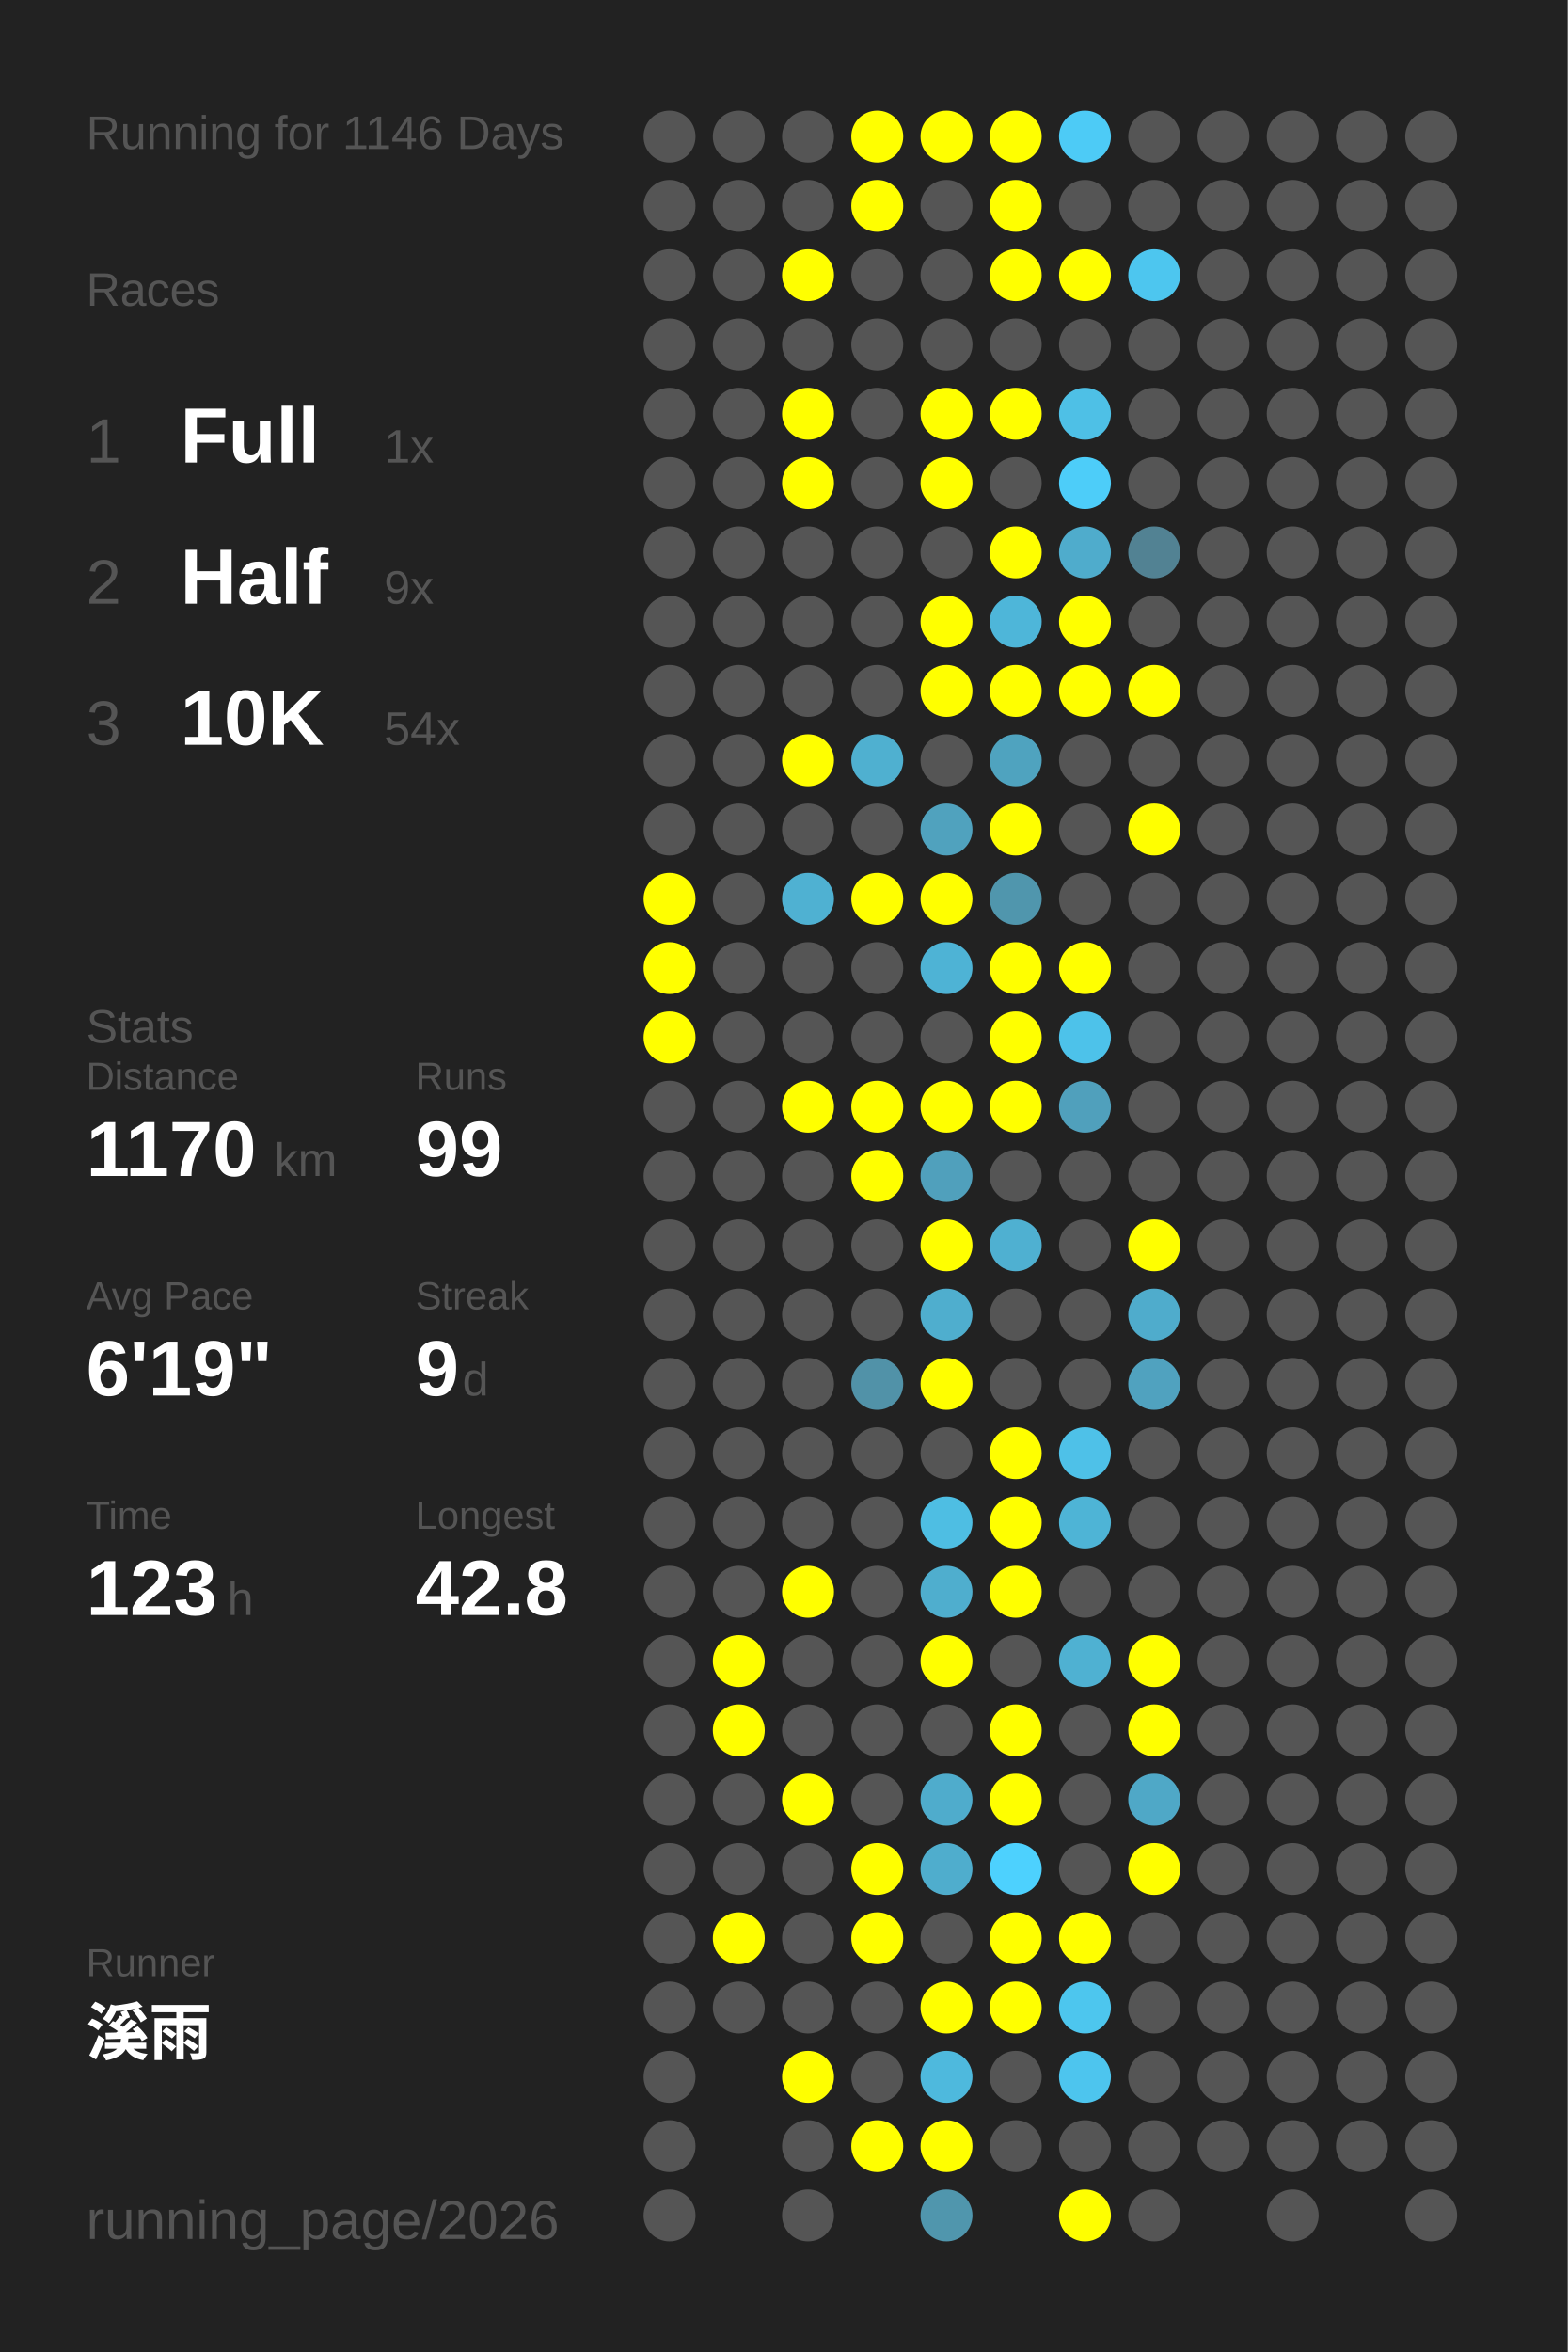
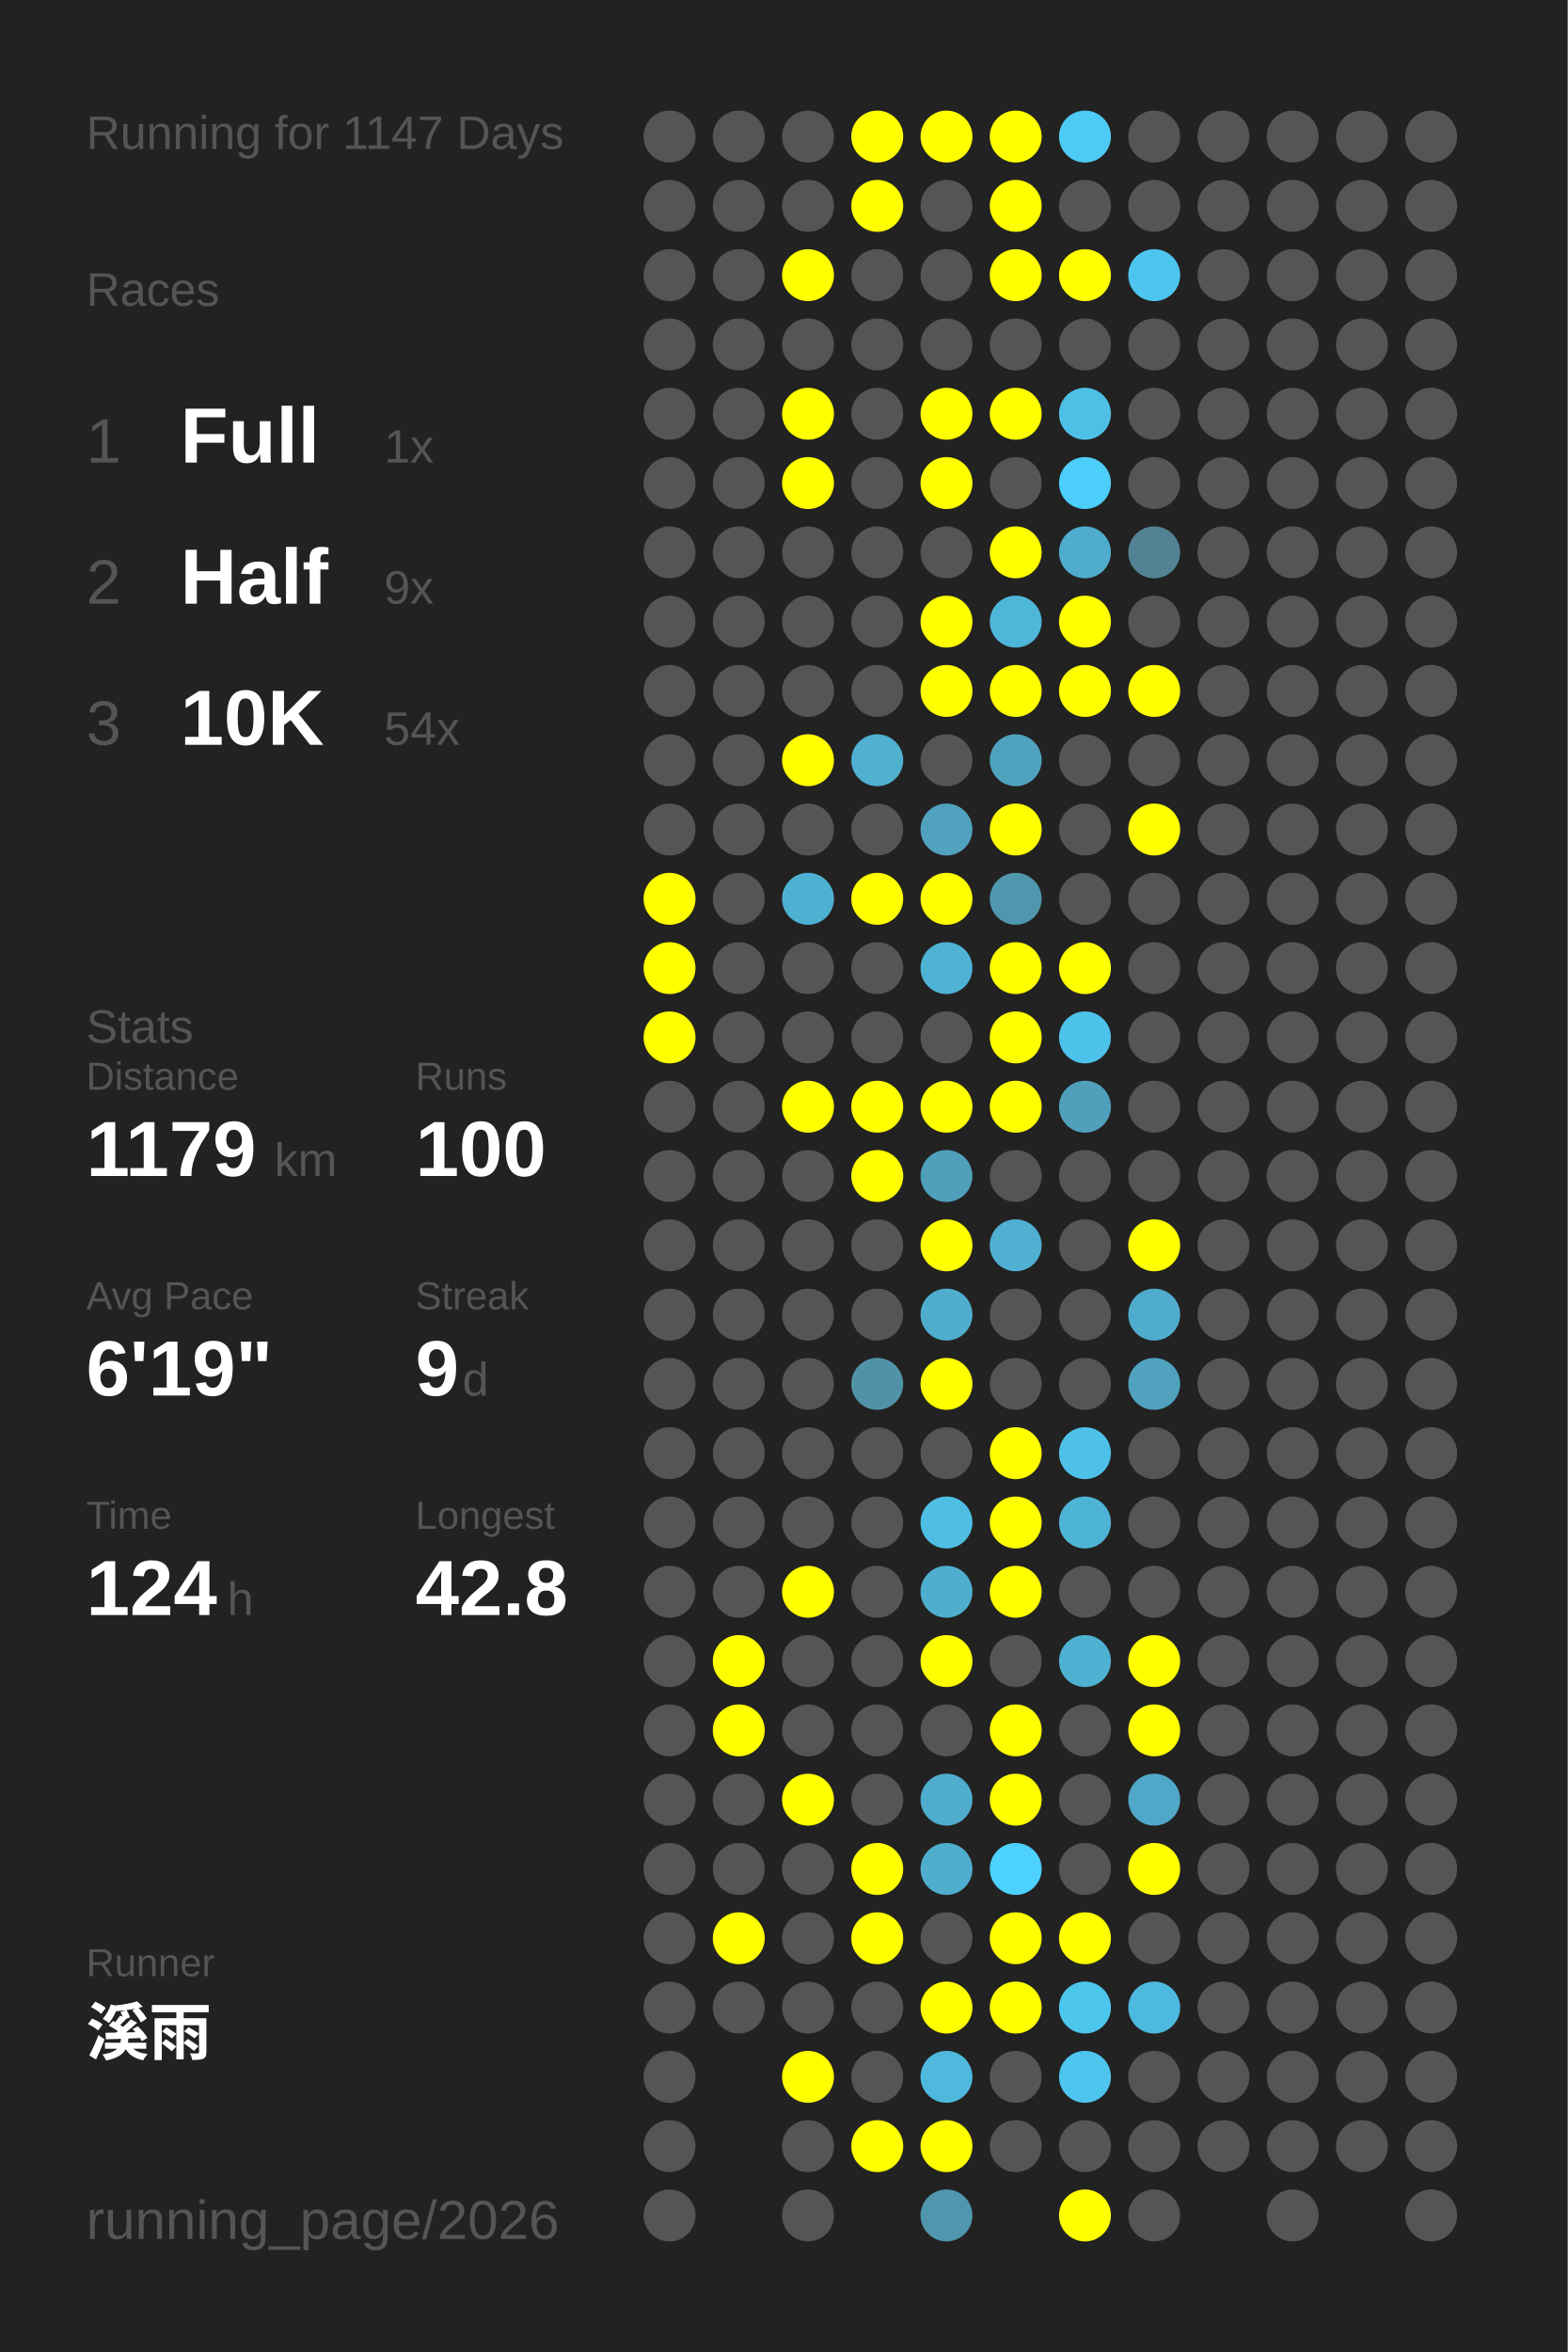
<svg xmlns="http://www.w3.org/2000/svg" baseProfile="full" height="300mm" version="1.1" viewBox="0,0,200,300" width="200mm">
  <defs />
  <rect fill="#222222" height="300" width="200" x="0" y="0" />
-   <text fill="#555555" style="font-size:6px; font-family:Arial;" x="11" y="19">Running for 1146 Days</text>
+   <text fill="#555555" style="font-size:6px; font-family:Arial;" x="11" y="19">Running for 1147 Days</text>
  <text fill="#555555" style="font-size:6px; font-family:Arial;" x="11" y="39">Races</text>
  <text fill="#555555" style="font-size:8px; font-family:Arial;" x="11" y="59">1</text>
  <text fill="#FFFFFF" style="font-size:10px; font-family:Arial; font-weight:bold;" x="23" y="59">Full</text>
  <text fill="#555555" style="font-size:6px; font-family:Arial;" x="49" y="59">1x</text>
  <text fill="#555555" style="font-size:8px; font-family:Arial;" x="11" y="77">2</text>
  <text fill="#FFFFFF" style="font-size:10px; font-family:Arial; font-weight:bold;" x="23" y="77">Half</text>
  <text fill="#555555" style="font-size:6px; font-family:Arial;" x="49" y="77">9x</text>
  <text fill="#555555" style="font-size:8px; font-family:Arial;" x="11" y="95">3</text>
  <text fill="#FFFFFF" style="font-size:10px; font-family:Arial; font-weight:bold;" x="23" y="95">10K</text>
  <text fill="#555555" style="font-size:6px; font-family:Arial;" x="49" y="95">54x</text>
  <text fill="#555555" style="font-size:6px; font-family:Arial;" x="11" y="133">Stats</text>
  <text fill="#555555" style="font-size:5px; font-family:Arial;" x="11" y="139">Distance</text>
-   <text fill="#FFFFFF" style="font-size:10px; font-family:Arial; font-weight:bold;" x="11" y="150">1170</text>
+   <text fill="#FFFFFF" style="font-size:10px; font-family:Arial; font-weight:bold;" x="11" y="150">1179</text>
  <text fill="#555555" style="font-size:6px; font-family:Arial;" x="35" y="150">km</text>
  <text fill="#555555" style="font-size:5px; font-family:Arial;" x="53" y="139">Runs</text>
-   <text fill="#FFFFFF" style="font-size:10px; font-family:Arial; font-weight:bold;" x="53" y="150">99</text>
+   <text fill="#FFFFFF" style="font-size:10px; font-family:Arial; font-weight:bold;" x="53" y="150">100</text>
  <text fill="#555555" style="font-size:5px; font-family:Arial;" x="11" y="167">Avg Pace</text>
  <text fill="#FFFFFF" style="font-size:10px; font-family:Arial; font-weight:bold;" x="11" y="178">6'19"</text>
  <text fill="#555555" style="font-size:5px; font-family:Arial;" x="53" y="167">Streak</text>
  <text fill="#FFFFFF" style="font-size:10px; font-family:Arial; font-weight:bold;" x="53" y="178">9</text>
  <text fill="#555555" style="font-size:6px; font-family:Arial;" x="59" y="178">d</text>
  <text fill="#555555" style="font-size:5px; font-family:Arial;" x="11" y="195">Time</text>
-   <text fill="#FFFFFF" style="font-size:10px; font-family:Arial; font-weight:bold;" x="11" y="206">123</text>
+   <text fill="#FFFFFF" style="font-size:10px; font-family:Arial; font-weight:bold;" x="11" y="206">124</text>
  <text fill="#555555" style="font-size:6px; font-family:Arial;" x="29" y="206">h</text>
  <text fill="#555555" style="font-size:5px; font-family:Arial;" x="53" y="195">Longest</text>
  <text fill="#FFFFFF" style="font-size:10px; font-family:Arial; font-weight:bold;" x="53" y="206">42.8</text>
  <text fill="#555555" style="font-size:5px; font-family:Arial;" x="11" y="252.065">Runner</text>
  <text fill="#FFFFFF" style="font-size:8px; font-family:Arial; font-weight:bold;" x="11" y="262.065">溪雨</text>
  <text fill="#555555" style="font-size:7px; font-family:Arial;" x="11" y="285.581">running_page/2026</text>
  <circle cx="85.417" cy="17.419" fill="#555555" r="3.312" />
  <circle cx="85.417" cy="26.258" fill="#555555" r="3.312" />
  <circle cx="85.417" cy="35.097" fill="#555555" r="3.312" />
  <circle cx="85.417" cy="43.935" fill="#555555" r="3.312" />
  <circle cx="85.417" cy="52.774" fill="#555555" r="3.312" />
  <circle cx="85.417" cy="61.613" fill="#555555" r="3.312" />
  <circle cx="85.417" cy="70.452" fill="#555555" r="3.312" />
  <circle cx="85.417" cy="79.29" fill="#555555" r="3.312" />
  <circle cx="85.417" cy="88.129" fill="#555555" r="3.312" />
  <circle cx="85.417" cy="96.968" fill="#555555" r="3.312" />
  <circle cx="85.417" cy="105.806" fill="#555555" r="3.312" />
  <circle cx="85.417" cy="114.645" fill="#FFFF00" r="3.312" />
  <circle cx="85.417" cy="123.484" fill="#FFFF00" r="3.312" />
  <circle cx="85.417" cy="132.323" fill="#FFFF00" r="3.312" />
  <circle cx="85.417" cy="141.161" fill="#555555" r="3.312" />
  <circle cx="85.417" cy="150" fill="#555555" r="3.312" />
  <circle cx="85.417" cy="158.839" fill="#555555" r="3.312" />
  <circle cx="85.417" cy="167.677" fill="#555555" r="3.312" />
  <circle cx="85.417" cy="176.516" fill="#555555" r="3.312" />
  <circle cx="85.417" cy="185.355" fill="#555555" r="3.312" />
  <circle cx="85.417" cy="194.194" fill="#555555" r="3.312" />
  <circle cx="85.417" cy="203.032" fill="#555555" r="3.312" />
  <circle cx="85.417" cy="211.871" fill="#555555" r="3.312" />
  <circle cx="85.417" cy="220.71" fill="#555555" r="3.312" />
  <circle cx="85.417" cy="229.548" fill="#555555" r="3.312" />
  <circle cx="85.417" cy="238.387" fill="#555555" r="3.312" />
  <circle cx="85.417" cy="247.226" fill="#555555" r="3.312" />
  <circle cx="85.417" cy="256.065" fill="#555555" r="3.312" />
  <circle cx="85.417" cy="264.903" fill="#555555" r="3.312" />
  <circle cx="85.417" cy="273.742" fill="#555555" r="3.312" />
  <circle cx="85.417" cy="282.581" fill="#555555" r="3.312" />
  <circle cx="94.25" cy="17.419" fill="#555555" r="3.312" />
  <circle cx="94.25" cy="26.258" fill="#555555" r="3.312" />
  <circle cx="94.25" cy="35.097" fill="#555555" r="3.312" />
  <circle cx="94.25" cy="43.935" fill="#555555" r="3.312" />
  <circle cx="94.25" cy="52.774" fill="#555555" r="3.312" />
  <circle cx="94.25" cy="61.613" fill="#555555" r="3.312" />
  <circle cx="94.25" cy="70.452" fill="#555555" r="3.312" />
  <circle cx="94.25" cy="79.29" fill="#555555" r="3.312" />
  <circle cx="94.25" cy="88.129" fill="#555555" r="3.312" />
  <circle cx="94.25" cy="96.968" fill="#555555" r="3.312" />
  <circle cx="94.25" cy="105.806" fill="#555555" r="3.312" />
  <circle cx="94.25" cy="114.645" fill="#555555" r="3.312" />
  <circle cx="94.25" cy="123.484" fill="#555555" r="3.312" />
  <circle cx="94.25" cy="132.323" fill="#555555" r="3.312" />
  <circle cx="94.25" cy="141.161" fill="#555555" r="3.312" />
  <circle cx="94.25" cy="150" fill="#555555" r="3.312" />
  <circle cx="94.25" cy="158.839" fill="#555555" r="3.312" />
  <circle cx="94.25" cy="167.677" fill="#555555" r="3.312" />
  <circle cx="94.25" cy="176.516" fill="#555555" r="3.312" />
  <circle cx="94.25" cy="185.355" fill="#555555" r="3.312" />
  <circle cx="94.25" cy="194.194" fill="#555555" r="3.312" />
  <circle cx="94.25" cy="203.032" fill="#555555" r="3.312" />
  <circle cx="94.25" cy="211.871" fill="#FFFF00" r="3.312" />
  <circle cx="94.25" cy="220.71" fill="#FFFF00" r="3.312" />
  <circle cx="94.25" cy="229.548" fill="#555555" r="3.312" />
  <circle cx="94.25" cy="238.387" fill="#555555" r="3.312" />
  <circle cx="94.25" cy="247.226" fill="#FFFF00" r="3.312" />
  <circle cx="94.25" cy="256.065" fill="#555555" r="3.312" />
  <circle cx="103.083" cy="17.419" fill="#555555" r="3.312" />
  <circle cx="103.083" cy="26.258" fill="#555555" r="3.312" />
  <circle cx="103.083" cy="35.097" fill="#FFFF00" r="3.312" />
  <circle cx="103.083" cy="43.935" fill="#555555" r="3.312" />
  <circle cx="103.083" cy="52.774" fill="#FFFF00" r="3.312" />
  <circle cx="103.083" cy="61.613" fill="#FFFF00" r="3.312" />
  <circle cx="103.083" cy="70.452" fill="#555555" r="3.312" />
  <circle cx="103.083" cy="79.29" fill="#555555" r="3.312" />
  <circle cx="103.083" cy="88.129" fill="#555555" r="3.312" />
  <circle cx="103.083" cy="96.968" fill="#FFFF00" r="3.312" />
  <circle cx="103.083" cy="105.806" fill="#555555" r="3.312" />
  <circle cx="103.083" cy="114.645" fill="#4fb1d2" r="3.312" />
  <circle cx="103.083" cy="123.484" fill="#555555" r="3.312" />
  <circle cx="103.083" cy="132.323" fill="#555555" r="3.312" />
  <circle cx="103.083" cy="141.161" fill="#FFFF00" r="3.312" />
  <circle cx="103.083" cy="150" fill="#555555" r="3.312" />
  <circle cx="103.083" cy="158.839" fill="#555555" r="3.312" />
  <circle cx="103.083" cy="167.677" fill="#555555" r="3.312" />
  <circle cx="103.083" cy="176.516" fill="#555555" r="3.312" />
  <circle cx="103.083" cy="185.355" fill="#555555" r="3.312" />
  <circle cx="103.083" cy="194.194" fill="#555555" r="3.312" />
  <circle cx="103.083" cy="203.032" fill="#FFFF00" r="3.312" />
  <circle cx="103.083" cy="211.871" fill="#555555" r="3.312" />
  <circle cx="103.083" cy="220.71" fill="#555555" r="3.312" />
  <circle cx="103.083" cy="229.548" fill="#FFFF00" r="3.312" />
  <circle cx="103.083" cy="238.387" fill="#555555" r="3.312" />
  <circle cx="103.083" cy="247.226" fill="#555555" r="3.312" />
  <circle cx="103.083" cy="256.065" fill="#555555" r="3.312" />
  <circle cx="103.083" cy="264.903" fill="#FFFF00" r="3.312" />
  <circle cx="103.083" cy="273.742" fill="#555555" r="3.312" />
  <circle cx="103.083" cy="282.581" fill="#555555" r="3.312" />
  <circle cx="111.917" cy="17.419" fill="#FFFF00" r="3.312" />
  <circle cx="111.917" cy="26.258" fill="#FFFF00" r="3.312" />
  <circle cx="111.917" cy="35.097" fill="#555555" r="3.312" />
  <circle cx="111.917" cy="43.935" fill="#555555" r="3.312" />
  <circle cx="111.917" cy="52.774" fill="#555555" r="3.312" />
  <circle cx="111.917" cy="61.613" fill="#555555" r="3.312" />
  <circle cx="111.917" cy="70.452" fill="#555555" r="3.312" />
  <circle cx="111.917" cy="79.29" fill="#555555" r="3.312" />
  <circle cx="111.917" cy="88.129" fill="#555555" r="3.312" />
  <circle cx="111.917" cy="96.968" fill="#4fb0d0" r="3.312" />
  <circle cx="111.917" cy="105.806" fill="#555555" r="3.312" />
  <circle cx="111.917" cy="114.645" fill="#FFFF00" r="3.312" />
  <circle cx="111.917" cy="123.484" fill="#555555" r="3.312" />
  <circle cx="111.917" cy="132.323" fill="#555555" r="3.312" />
  <circle cx="111.917" cy="141.161" fill="#FFFF00" r="3.312" />
  <circle cx="111.917" cy="150" fill="#FFFF00" r="3.312" />
  <circle cx="111.917" cy="158.839" fill="#555555" r="3.312" />
  <circle cx="111.917" cy="167.677" fill="#555555" r="3.312" />
  <circle cx="111.917" cy="176.516" fill="#5192a8" r="3.312" />
  <circle cx="111.917" cy="185.355" fill="#555555" r="3.312" />
  <circle cx="111.917" cy="194.194" fill="#555555" r="3.312" />
  <circle cx="111.917" cy="203.032" fill="#555555" r="3.312" />
  <circle cx="111.917" cy="211.871" fill="#555555" r="3.312" />
  <circle cx="111.917" cy="220.71" fill="#555555" r="3.312" />
  <circle cx="111.917" cy="229.548" fill="#555555" r="3.312" />
  <circle cx="111.917" cy="238.387" fill="#FFFF00" r="3.312" />
  <circle cx="111.917" cy="247.226" fill="#FFFF00" r="3.312" />
  <circle cx="111.917" cy="256.065" fill="#555555" r="3.312" />
  <circle cx="111.917" cy="264.903" fill="#555555" r="3.312" />
  <circle cx="111.917" cy="273.742" fill="#FFFF00" r="3.312" />
  <circle cx="120.75" cy="17.419" fill="#FFFF00" r="3.312" />
  <circle cx="120.75" cy="26.258" fill="#555555" r="3.312" />
  <circle cx="120.75" cy="35.097" fill="#555555" r="3.312" />
  <circle cx="120.75" cy="43.935" fill="#555555" r="3.312" />
  <circle cx="120.75" cy="52.774" fill="#FFFF00" r="3.312" />
  <circle cx="120.75" cy="61.613" fill="#FFFF00" r="3.312" />
  <circle cx="120.75" cy="70.452" fill="#555555" r="3.312" />
  <circle cx="120.75" cy="79.29" fill="#FFFF00" r="3.312" />
  <circle cx="120.75" cy="88.129" fill="#FFFF00" r="3.312" />
  <circle cx="120.75" cy="96.968" fill="#555555" r="3.312" />
  <circle cx="120.75" cy="105.806" fill="#50a2be" r="3.312" />
  <circle cx="120.75" cy="114.645" fill="#FFFF00" r="3.312" />
  <circle cx="120.75" cy="123.484" fill="#4eb3d5" r="3.312" />
  <circle cx="120.75" cy="132.323" fill="#555555" r="3.312" />
  <circle cx="120.75" cy="141.161" fill="#FFFF00" r="3.312" />
  <circle cx="120.75" cy="150" fill="#50a0bc" r="3.312" />
  <circle cx="120.75" cy="158.839" fill="#FFFF00" r="3.312" />
  <circle cx="120.75" cy="167.677" fill="#4faece" r="3.312" />
  <circle cx="120.75" cy="176.516" fill="#FFFF00" r="3.312" />
  <circle cx="120.75" cy="185.355" fill="#555555" r="3.312" />
  <circle cx="120.75" cy="194.194" fill="#4ebee3" r="3.312" />
  <circle cx="120.75" cy="203.032" fill="#4faece" r="3.312" />
  <circle cx="120.75" cy="211.871" fill="#FFFF00" r="3.312" />
  <circle cx="120.75" cy="220.71" fill="#555555" r="3.312" />
  <circle cx="120.75" cy="229.548" fill="#4faccc" r="3.312" />
  <circle cx="120.75" cy="238.387" fill="#4fadcd" r="3.312" />
  <circle cx="120.75" cy="247.226" fill="#555555" r="3.312" />
  <circle cx="120.75" cy="256.065" fill="#FFFF00" r="3.312" />
  <circle cx="120.75" cy="264.903" fill="#4eb9dd" r="3.312" />
  <circle cx="120.75" cy="273.742" fill="#FFFF00" r="3.312" />
  <circle cx="120.75" cy="282.581" fill="#5096ad" r="3.312" />
  <circle cx="129.583" cy="17.419" fill="#FFFF00" r="3.312" />
  <circle cx="129.583" cy="26.258" fill="#FFFF00" r="3.312" />
  <circle cx="129.583" cy="35.097" fill="#FFFF00" r="3.312" />
  <circle cx="129.583" cy="43.935" fill="#555555" r="3.312" />
  <circle cx="129.583" cy="52.774" fill="#FFFF00" r="3.312" />
  <circle cx="129.583" cy="61.613" fill="#555555" r="3.312" />
  <circle cx="129.583" cy="70.452" fill="#FFFF00" r="3.312" />
  <circle cx="129.583" cy="79.29" fill="#4eb6d9" r="3.312" />
  <circle cx="129.583" cy="88.129" fill="#FFFF00" r="3.312" />
  <circle cx="129.583" cy="96.968" fill="#4fa3bf" r="3.312" />
  <circle cx="129.583" cy="105.806" fill="#FFFF00" r="3.312" />
  <circle cx="129.583" cy="114.645" fill="#5096ad" r="3.312" />
  <circle cx="129.583" cy="123.484" fill="#FFFF00" r="3.312" />
  <circle cx="129.583" cy="132.323" fill="#FFFF00" r="3.312" />
  <circle cx="129.583" cy="141.161" fill="#FFFF00" r="3.312" />
  <circle cx="129.583" cy="150" fill="#555555" r="3.312" />
  <circle cx="129.583" cy="158.839" fill="#4fb0d1" r="3.312" />
  <circle cx="129.583" cy="167.677" fill="#555555" r="3.312" />
  <circle cx="129.583" cy="176.516" fill="#555555" r="3.312" />
  <circle cx="129.583" cy="185.355" fill="#FFFF00" r="3.312" />
  <circle cx="129.583" cy="194.194" fill="#FFFF00" r="3.312" />
  <circle cx="129.583" cy="203.032" fill="#FFFF00" r="3.312" />
  <circle cx="129.583" cy="211.871" fill="#555555" r="3.312" />
  <circle cx="129.583" cy="220.71" fill="#FFFF00" r="3.312" />
  <circle cx="129.583" cy="229.548" fill="#FFFF00" r="3.312" />
  <circle cx="129.583" cy="238.387" fill="#4dd1fe" r="3.312" />
  <circle cx="129.583" cy="247.226" fill="#FFFF00" r="3.312" />
  <circle cx="129.583" cy="256.065" fill="#FFFF00" r="3.312" />
  <circle cx="129.583" cy="264.903" fill="#555555" r="3.312" />
  <circle cx="129.583" cy="273.742" fill="#555555" r="3.312" />
  <circle cx="138.417" cy="17.419" fill="#4dcbf6" r="3.312" />
  <circle cx="138.417" cy="26.258" fill="#555555" r="3.312" />
  <circle cx="138.417" cy="35.097" fill="#FFFF00" r="3.312" />
  <circle cx="138.417" cy="43.935" fill="#555555" r="3.312" />
  <circle cx="138.417" cy="52.774" fill="#4ec0e6" r="3.312" />
  <circle cx="138.417" cy="61.613" fill="#4dcdf9" r="3.312" />
  <circle cx="138.417" cy="70.452" fill="#4faccc" r="3.312" />
  <circle cx="138.417" cy="79.29" fill="#FFFF00" r="3.312" />
  <circle cx="138.417" cy="88.129" fill="#FFFF00" r="3.312" />
  <circle cx="138.417" cy="96.968" fill="#555555" r="3.312" />
  <circle cx="138.417" cy="105.806" fill="#555555" r="3.312" />
  <circle cx="138.417" cy="114.645" fill="#555555" r="3.312" />
  <circle cx="138.417" cy="123.484" fill="#FFFF00" r="3.312" />
  <circle cx="138.417" cy="132.323" fill="#4dc2ea" r="3.312" />
  <circle cx="138.417" cy="141.161" fill="#50a0bc" r="3.312" />
  <circle cx="138.417" cy="150" fill="#555555" r="3.312" />
  <circle cx="138.417" cy="158.839" fill="#555555" r="3.312" />
  <circle cx="138.417" cy="167.677" fill="#555555" r="3.312" />
  <circle cx="138.417" cy="176.516" fill="#555555" r="3.312" />
  <circle cx="138.417" cy="185.355" fill="#4ec1e8" r="3.312" />
  <circle cx="138.417" cy="194.194" fill="#4eb4d6" r="3.312" />
  <circle cx="138.417" cy="203.032" fill="#555555" r="3.312" />
  <circle cx="138.417" cy="211.871" fill="#4fb1d2" r="3.312" />
  <circle cx="138.417" cy="220.71" fill="#555555" r="3.312" />
  <circle cx="138.417" cy="229.548" fill="#555555" r="3.312" />
  <circle cx="138.417" cy="238.387" fill="#555555" r="3.312" />
  <circle cx="138.417" cy="247.226" fill="#FFFF00" r="3.312" />
  <circle cx="138.417" cy="256.065" fill="#4dc6ee" r="3.312" />
  <circle cx="138.417" cy="264.903" fill="#4dc5ee" r="3.312" />
  <circle cx="138.417" cy="273.742" fill="#555555" r="3.312" />
  <circle cx="138.417" cy="282.581" fill="#FFFF00" r="3.312" />
  <circle cx="147.25" cy="17.419" fill="#555555" r="3.312" />
  <circle cx="147.25" cy="26.258" fill="#555555" r="3.312" />
  <circle cx="147.25" cy="35.097" fill="#4dc6ef" r="3.312" />
  <circle cx="147.25" cy="43.935" fill="#555555" r="3.312" />
  <circle cx="147.25" cy="52.774" fill="#555555" r="3.312" />
  <circle cx="147.25" cy="61.613" fill="#555555" r="3.312" />
  <circle cx="147.25" cy="70.452" fill="#528293" r="3.312" />
  <circle cx="147.25" cy="79.29" fill="#555555" r="3.312" />
  <circle cx="147.25" cy="88.129" fill="#FFFF00" r="3.312" />
  <circle cx="147.25" cy="96.968" fill="#555555" r="3.312" />
  <circle cx="147.25" cy="105.806" fill="#FFFF00" r="3.312" />
  <circle cx="147.25" cy="114.645" fill="#555555" r="3.312" />
  <circle cx="147.25" cy="123.484" fill="#555555" r="3.312" />
  <circle cx="147.25" cy="132.323" fill="#555555" r="3.312" />
  <circle cx="147.25" cy="141.161" fill="#555555" r="3.312" />
  <circle cx="147.25" cy="150" fill="#555555" r="3.312" />
  <circle cx="147.25" cy="158.839" fill="#FFFF00" r="3.312" />
  <circle cx="147.25" cy="167.677" fill="#4faccc" r="3.312" />
  <circle cx="147.25" cy="176.516" fill="#50a2bf" r="3.312" />
  <circle cx="147.25" cy="185.355" fill="#555555" r="3.312" />
  <circle cx="147.25" cy="194.194" fill="#555555" r="3.312" />
  <circle cx="147.25" cy="203.032" fill="#555555" r="3.312" />
  <circle cx="147.25" cy="211.871" fill="#FFFF00" r="3.312" />
  <circle cx="147.25" cy="220.71" fill="#FFFF00" r="3.312" />
  <circle cx="147.25" cy="229.548" fill="#4fa8c7" r="3.312" />
  <circle cx="147.25" cy="238.387" fill="#FFFF00" r="3.312" />
  <circle cx="147.25" cy="247.226" fill="#555555" r="3.312" />
-   <circle cx="147.25" cy="256.065" fill="#555555" r="3.312" />
+   <circle cx="147.25" cy="256.065" fill="#4eb9de" r="3.312" />
  <circle cx="147.25" cy="264.903" fill="#555555" r="3.312" />
  <circle cx="147.25" cy="273.742" fill="#555555" r="3.312" />
  <circle cx="147.25" cy="282.581" fill="#555555" r="3.312" />
  <circle cx="156.083" cy="17.419" fill="#555555" r="3.312" />
  <circle cx="156.083" cy="26.258" fill="#555555" r="3.312" />
  <circle cx="156.083" cy="35.097" fill="#555555" r="3.312" />
  <circle cx="156.083" cy="43.935" fill="#555555" r="3.312" />
  <circle cx="156.083" cy="52.774" fill="#555555" r="3.312" />
  <circle cx="156.083" cy="61.613" fill="#555555" r="3.312" />
  <circle cx="156.083" cy="70.452" fill="#555555" r="3.312" />
  <circle cx="156.083" cy="79.29" fill="#555555" r="3.312" />
  <circle cx="156.083" cy="88.129" fill="#555555" r="3.312" />
  <circle cx="156.083" cy="96.968" fill="#555555" r="3.312" />
  <circle cx="156.083" cy="105.806" fill="#555555" r="3.312" />
  <circle cx="156.083" cy="114.645" fill="#555555" r="3.312" />
  <circle cx="156.083" cy="123.484" fill="#555555" r="3.312" />
  <circle cx="156.083" cy="132.323" fill="#555555" r="3.312" />
  <circle cx="156.083" cy="141.161" fill="#555555" r="3.312" />
  <circle cx="156.083" cy="150" fill="#555555" r="3.312" />
  <circle cx="156.083" cy="158.839" fill="#555555" r="3.312" />
  <circle cx="156.083" cy="167.677" fill="#555555" r="3.312" />
  <circle cx="156.083" cy="176.516" fill="#555555" r="3.312" />
  <circle cx="156.083" cy="185.355" fill="#555555" r="3.312" />
  <circle cx="156.083" cy="194.194" fill="#555555" r="3.312" />
  <circle cx="156.083" cy="203.032" fill="#555555" r="3.312" />
  <circle cx="156.083" cy="211.871" fill="#555555" r="3.312" />
  <circle cx="156.083" cy="220.71" fill="#555555" r="3.312" />
  <circle cx="156.083" cy="229.548" fill="#555555" r="3.312" />
  <circle cx="156.083" cy="238.387" fill="#555555" r="3.312" />
  <circle cx="156.083" cy="247.226" fill="#555555" r="3.312" />
  <circle cx="156.083" cy="256.065" fill="#555555" r="3.312" />
  <circle cx="156.083" cy="264.903" fill="#555555" r="3.312" />
  <circle cx="156.083" cy="273.742" fill="#555555" r="3.312" />
  <circle cx="164.917" cy="17.419" fill="#555555" r="3.312" />
  <circle cx="164.917" cy="26.258" fill="#555555" r="3.312" />
  <circle cx="164.917" cy="35.097" fill="#555555" r="3.312" />
  <circle cx="164.917" cy="43.935" fill="#555555" r="3.312" />
  <circle cx="164.917" cy="52.774" fill="#555555" r="3.312" />
  <circle cx="164.917" cy="61.613" fill="#555555" r="3.312" />
  <circle cx="164.917" cy="70.452" fill="#555555" r="3.312" />
  <circle cx="164.917" cy="79.29" fill="#555555" r="3.312" />
  <circle cx="164.917" cy="88.129" fill="#555555" r="3.312" />
  <circle cx="164.917" cy="96.968" fill="#555555" r="3.312" />
  <circle cx="164.917" cy="105.806" fill="#555555" r="3.312" />
  <circle cx="164.917" cy="114.645" fill="#555555" r="3.312" />
  <circle cx="164.917" cy="123.484" fill="#555555" r="3.312" />
  <circle cx="164.917" cy="132.323" fill="#555555" r="3.312" />
  <circle cx="164.917" cy="141.161" fill="#555555" r="3.312" />
  <circle cx="164.917" cy="150" fill="#555555" r="3.312" />
  <circle cx="164.917" cy="158.839" fill="#555555" r="3.312" />
  <circle cx="164.917" cy="167.677" fill="#555555" r="3.312" />
  <circle cx="164.917" cy="176.516" fill="#555555" r="3.312" />
  <circle cx="164.917" cy="185.355" fill="#555555" r="3.312" />
  <circle cx="164.917" cy="194.194" fill="#555555" r="3.312" />
  <circle cx="164.917" cy="203.032" fill="#555555" r="3.312" />
  <circle cx="164.917" cy="211.871" fill="#555555" r="3.312" />
  <circle cx="164.917" cy="220.71" fill="#555555" r="3.312" />
  <circle cx="164.917" cy="229.548" fill="#555555" r="3.312" />
  <circle cx="164.917" cy="238.387" fill="#555555" r="3.312" />
  <circle cx="164.917" cy="247.226" fill="#555555" r="3.312" />
  <circle cx="164.917" cy="256.065" fill="#555555" r="3.312" />
  <circle cx="164.917" cy="264.903" fill="#555555" r="3.312" />
  <circle cx="164.917" cy="273.742" fill="#555555" r="3.312" />
  <circle cx="164.917" cy="282.581" fill="#555555" r="3.312" />
  <circle cx="173.75" cy="17.419" fill="#555555" r="3.312" />
  <circle cx="173.75" cy="26.258" fill="#555555" r="3.312" />
  <circle cx="173.75" cy="35.097" fill="#555555" r="3.312" />
  <circle cx="173.75" cy="43.935" fill="#555555" r="3.312" />
  <circle cx="173.75" cy="52.774" fill="#555555" r="3.312" />
  <circle cx="173.75" cy="61.613" fill="#555555" r="3.312" />
  <circle cx="173.75" cy="70.452" fill="#555555" r="3.312" />
  <circle cx="173.75" cy="79.29" fill="#555555" r="3.312" />
  <circle cx="173.75" cy="88.129" fill="#555555" r="3.312" />
  <circle cx="173.75" cy="96.968" fill="#555555" r="3.312" />
  <circle cx="173.75" cy="105.806" fill="#555555" r="3.312" />
  <circle cx="173.75" cy="114.645" fill="#555555" r="3.312" />
  <circle cx="173.75" cy="123.484" fill="#555555" r="3.312" />
  <circle cx="173.75" cy="132.323" fill="#555555" r="3.312" />
  <circle cx="173.75" cy="141.161" fill="#555555" r="3.312" />
  <circle cx="173.75" cy="150" fill="#555555" r="3.312" />
  <circle cx="173.75" cy="158.839" fill="#555555" r="3.312" />
  <circle cx="173.75" cy="167.677" fill="#555555" r="3.312" />
  <circle cx="173.75" cy="176.516" fill="#555555" r="3.312" />
  <circle cx="173.75" cy="185.355" fill="#555555" r="3.312" />
  <circle cx="173.75" cy="194.194" fill="#555555" r="3.312" />
  <circle cx="173.75" cy="203.032" fill="#555555" r="3.312" />
  <circle cx="173.75" cy="211.871" fill="#555555" r="3.312" />
  <circle cx="173.75" cy="220.71" fill="#555555" r="3.312" />
  <circle cx="173.75" cy="229.548" fill="#555555" r="3.312" />
  <circle cx="173.75" cy="238.387" fill="#555555" r="3.312" />
  <circle cx="173.75" cy="247.226" fill="#555555" r="3.312" />
  <circle cx="173.75" cy="256.065" fill="#555555" r="3.312" />
  <circle cx="173.75" cy="264.903" fill="#555555" r="3.312" />
  <circle cx="173.75" cy="273.742" fill="#555555" r="3.312" />
  <circle cx="182.583" cy="17.419" fill="#555555" r="3.312" />
  <circle cx="182.583" cy="26.258" fill="#555555" r="3.312" />
  <circle cx="182.583" cy="35.097" fill="#555555" r="3.312" />
  <circle cx="182.583" cy="43.935" fill="#555555" r="3.312" />
  <circle cx="182.583" cy="52.774" fill="#555555" r="3.312" />
  <circle cx="182.583" cy="61.613" fill="#555555" r="3.312" />
  <circle cx="182.583" cy="70.452" fill="#555555" r="3.312" />
  <circle cx="182.583" cy="79.29" fill="#555555" r="3.312" />
  <circle cx="182.583" cy="88.129" fill="#555555" r="3.312" />
  <circle cx="182.583" cy="96.968" fill="#555555" r="3.312" />
  <circle cx="182.583" cy="105.806" fill="#555555" r="3.312" />
  <circle cx="182.583" cy="114.645" fill="#555555" r="3.312" />
  <circle cx="182.583" cy="123.484" fill="#555555" r="3.312" />
  <circle cx="182.583" cy="132.323" fill="#555555" r="3.312" />
  <circle cx="182.583" cy="141.161" fill="#555555" r="3.312" />
  <circle cx="182.583" cy="150" fill="#555555" r="3.312" />
  <circle cx="182.583" cy="158.839" fill="#555555" r="3.312" />
  <circle cx="182.583" cy="167.677" fill="#555555" r="3.312" />
  <circle cx="182.583" cy="176.516" fill="#555555" r="3.312" />
  <circle cx="182.583" cy="185.355" fill="#555555" r="3.312" />
  <circle cx="182.583" cy="194.194" fill="#555555" r="3.312" />
  <circle cx="182.583" cy="203.032" fill="#555555" r="3.312" />
  <circle cx="182.583" cy="211.871" fill="#555555" r="3.312" />
  <circle cx="182.583" cy="220.71" fill="#555555" r="3.312" />
  <circle cx="182.583" cy="229.548" fill="#555555" r="3.312" />
  <circle cx="182.583" cy="238.387" fill="#555555" r="3.312" />
  <circle cx="182.583" cy="247.226" fill="#555555" r="3.312" />
  <circle cx="182.583" cy="256.065" fill="#555555" r="3.312" />
  <circle cx="182.583" cy="264.903" fill="#555555" r="3.312" />
  <circle cx="182.583" cy="273.742" fill="#555555" r="3.312" />
  <circle cx="182.583" cy="282.581" fill="#555555" r="3.312" />
</svg>
